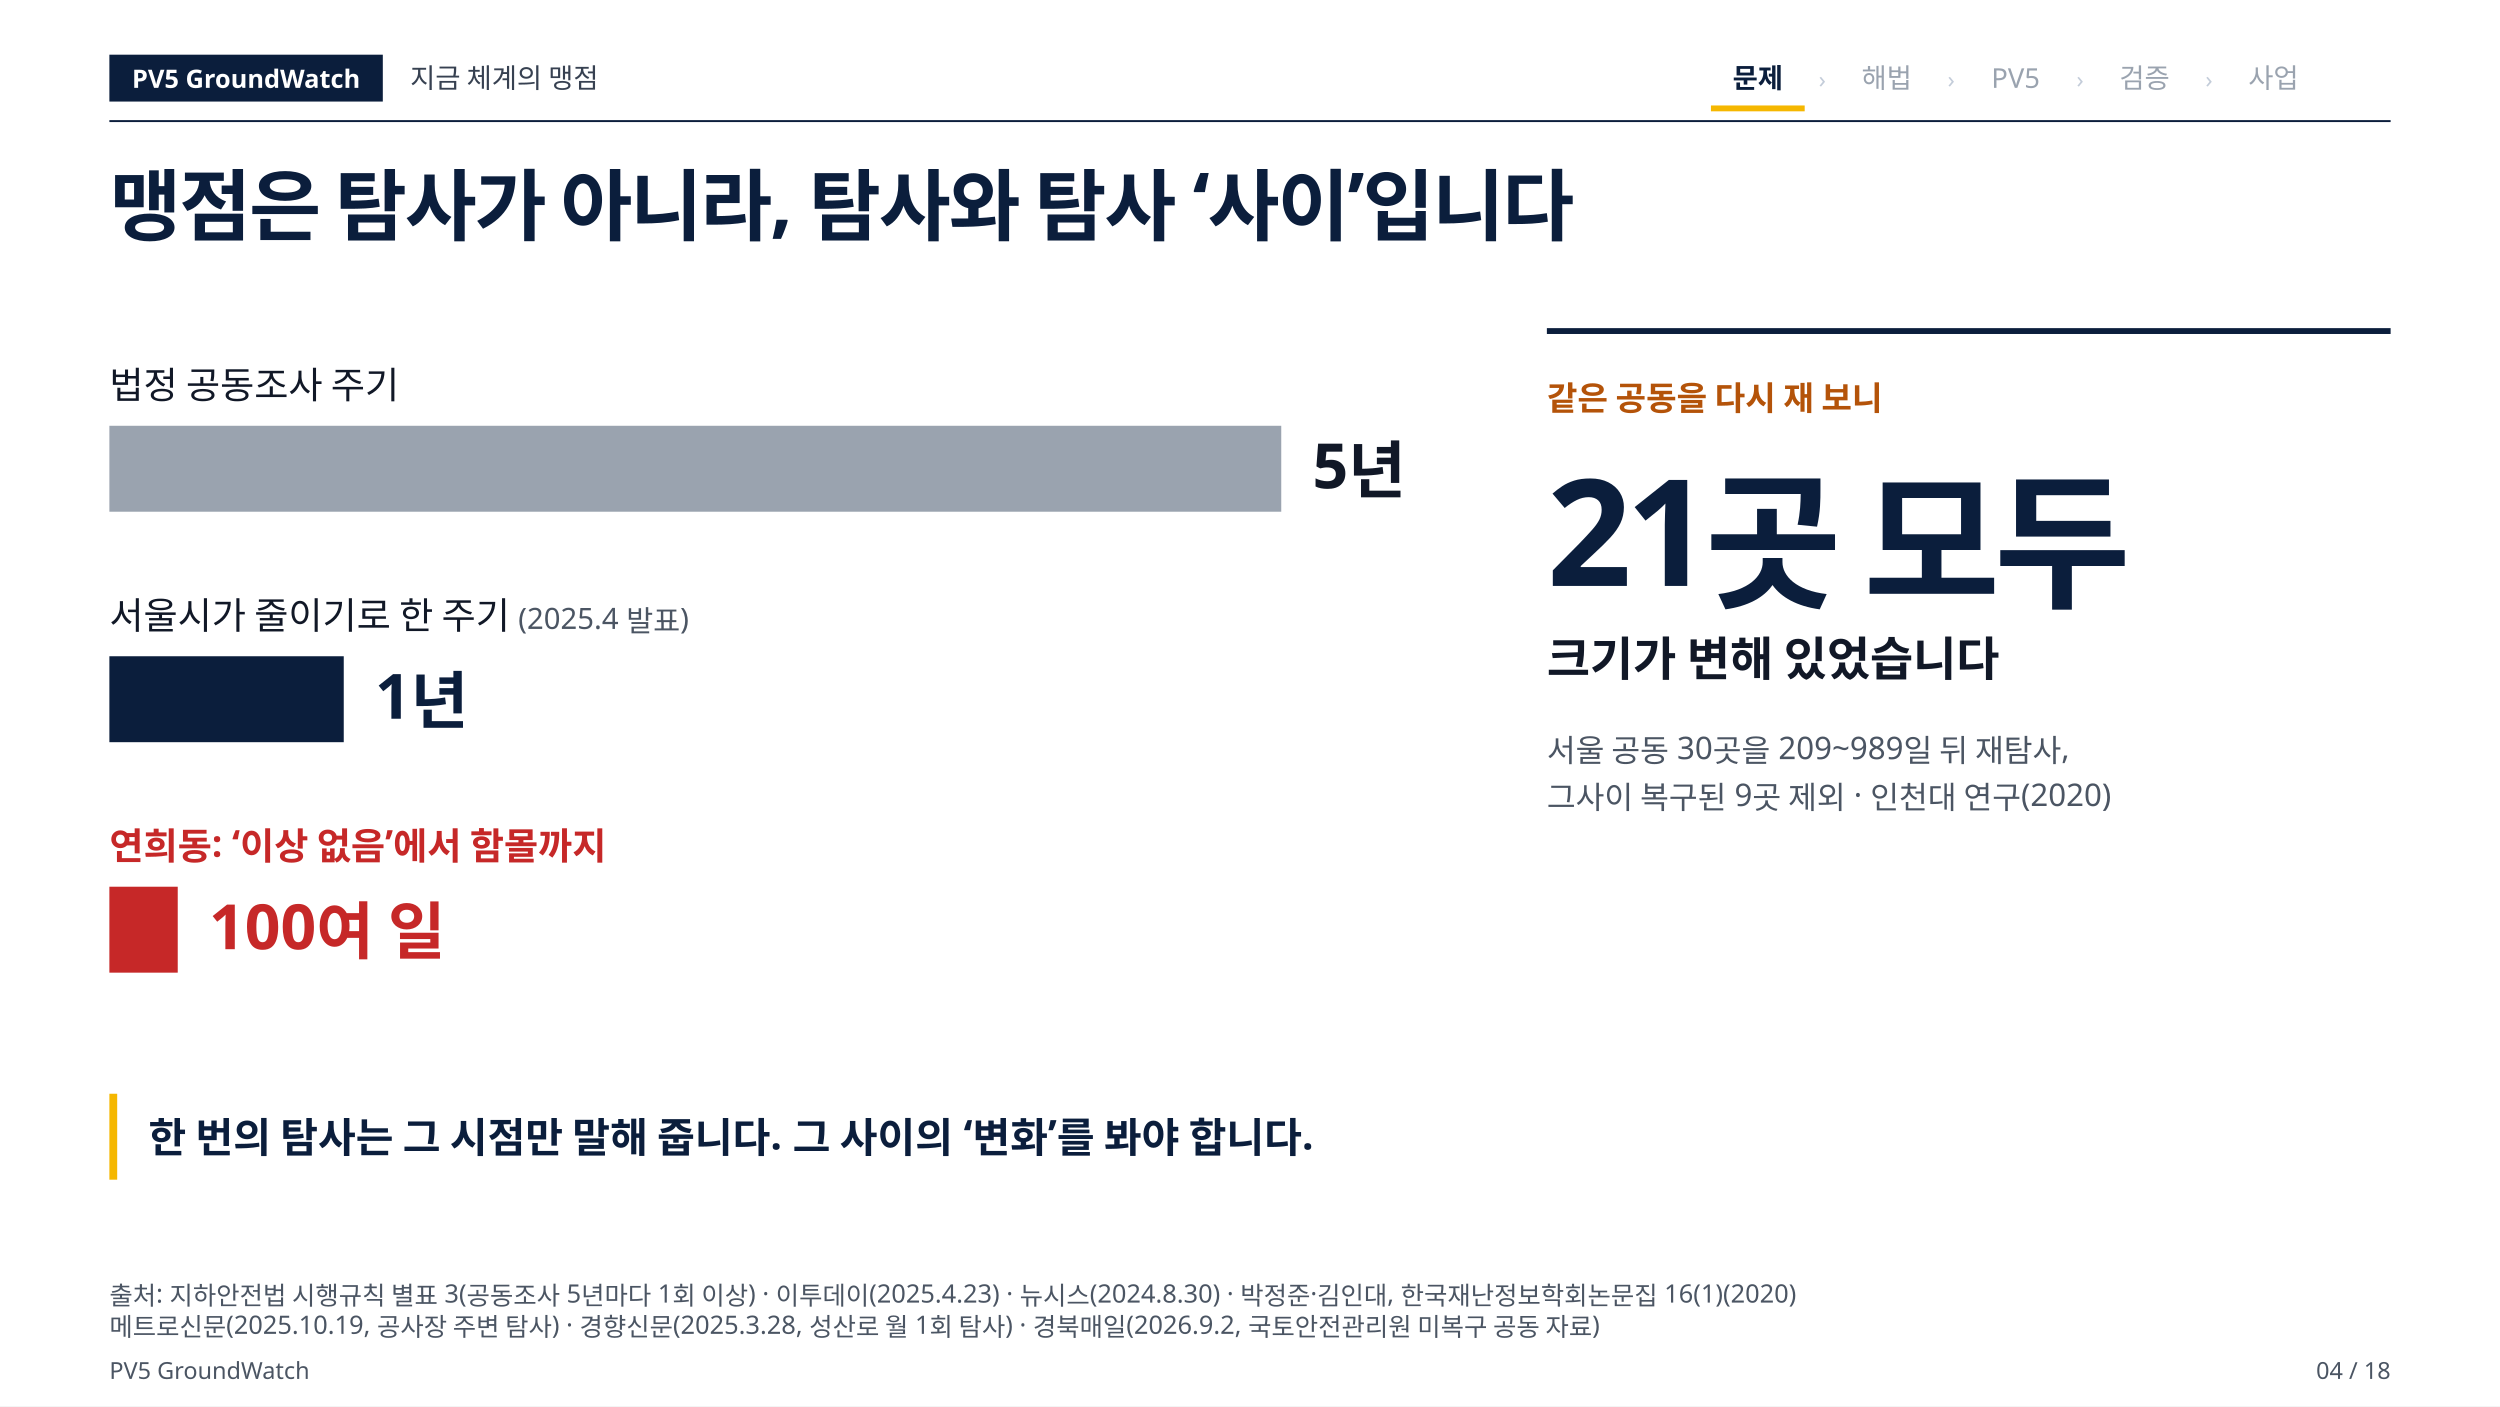
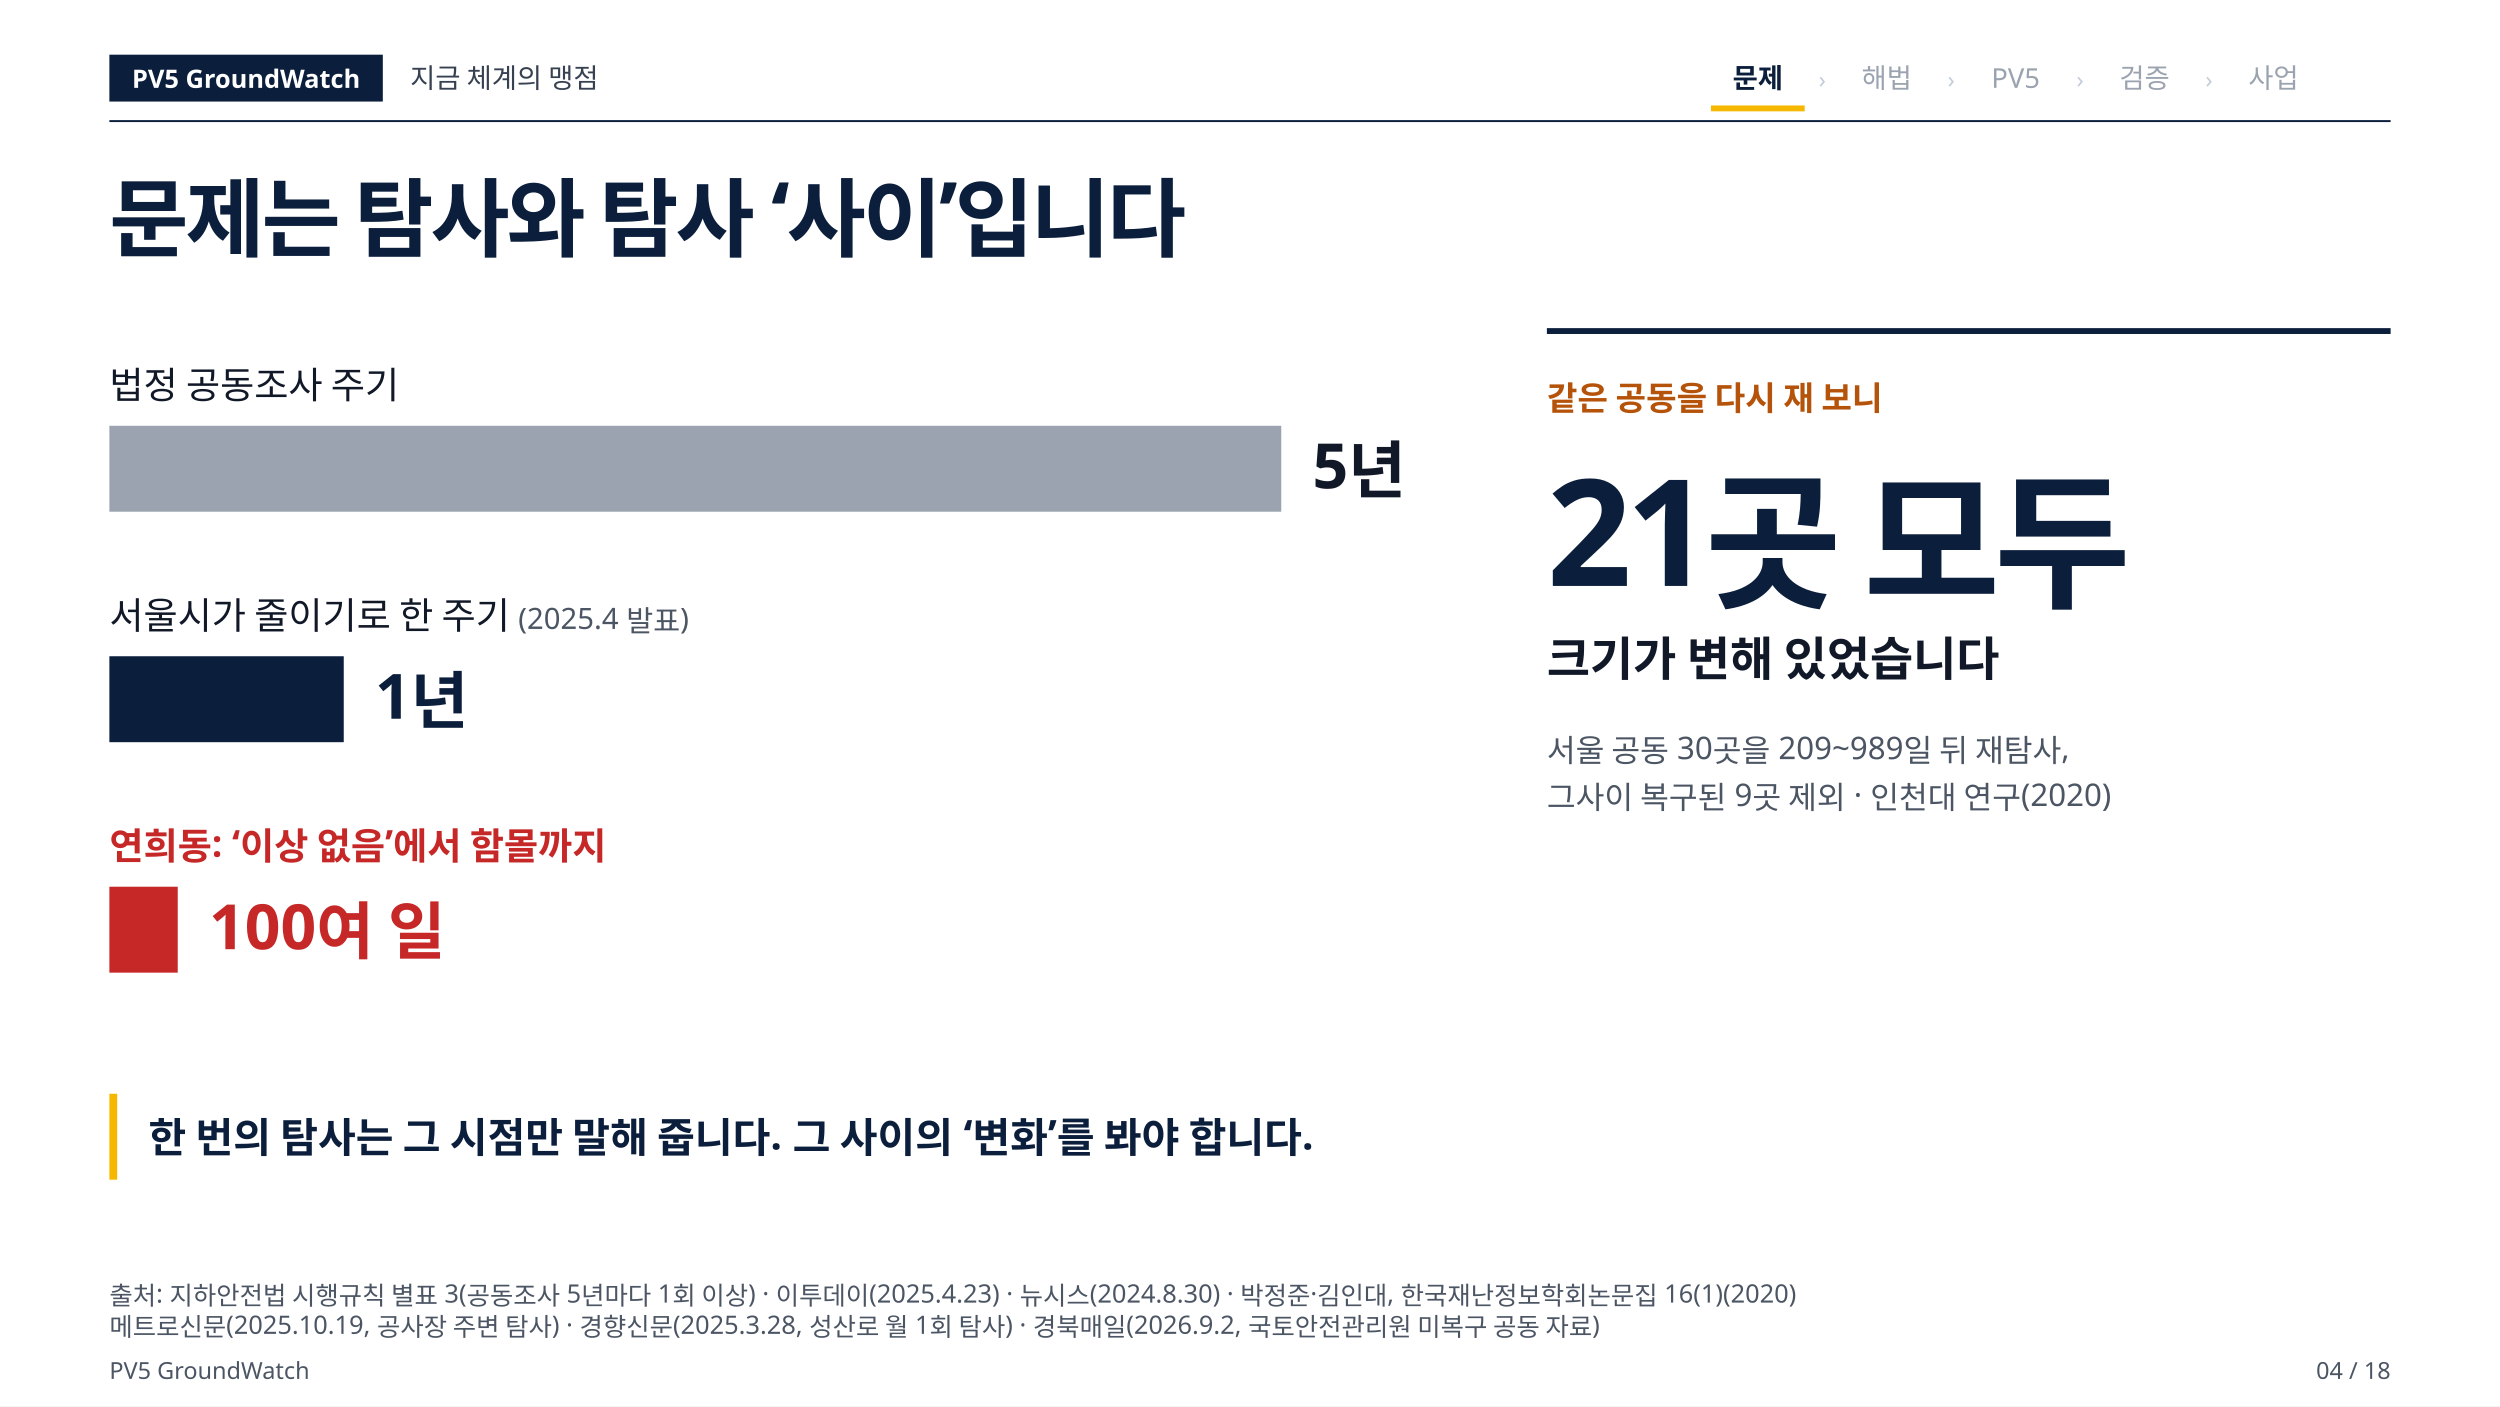
<svg xmlns="http://www.w3.org/2000/svg" viewBox="0 0 1280 720" lang="ko-KR" data-pptx-page-role="content" font-family="Pretendard, 'Malgun Gothic', sans-serif">
  <rect id="bg" x="0" y="0" width="1280" height="720" fill="#FFFFFF" />
  <g id="header" data-pptx-role="header" data-pptx-bounds="56 24 1168 40">
    <rect x="56" y="28" width="140" height="24" fill="#0B1E3C" />
    <text x="126" y="45" font-size="13" font-weight="bold" fill="#FFFFFF" text-anchor="middle">PV5 GroundWatch</text>
    <text x="210" y="45" font-size="14" fill="#374151">지금 체계의 맹점</text>
    <text x="900" y="45" font-size="14" font-weight="bold" fill="#0B1E3C" text-anchor="middle">문제</text>
    <rect x="876" y="54" width="48" height="3" fill="#F5B700" />
    <text x="933" y="45" font-size="12" fill="#C3CCD9" text-anchor="middle">›</text>
    <text x="966" y="45" font-size="14" font-weight="normal" fill="#9AA3AF" text-anchor="middle">해법</text>
    <text x="999" y="45" font-size="12" fill="#C3CCD9" text-anchor="middle">›</text>
    <text x="1032" y="45" font-size="14" font-weight="normal" fill="#9AA3AF" text-anchor="middle">PV5</text>
    <text x="1065" y="45" font-size="12" fill="#C3CCD9" text-anchor="middle">›</text>
    <text x="1098" y="45" font-size="14" font-weight="normal" fill="#9AA3AF" text-anchor="middle">검증</text>
    <text x="1131" y="45" font-size="12" fill="#C3CCD9" text-anchor="middle">›</text>
    <text x="1164" y="45" font-size="14" font-weight="normal" fill="#9AA3AF" text-anchor="middle">사업</text>
    <line x1="56" y1="62" x2="1224" y2="62" stroke="#0B1E3C" stroke-width="1" />
  </g>
-   <g id="title" data-pptx-bounds="56 80 1168 56" letter-spacing="-1">
-     <text x="56" y="120" font-size="40" font-weight="bold" fill="#0B1E3C">맹점은 탐사가 아니라, 탐사와 탐사 ‘사이’입니다</text>
+   <g id="title" data-pptx-bounds="56 78 1168 64" letter-spacing="-1.5">
+     <text x="56" y="128" font-size="44" font-weight="bold" fill="#0B1E3C">문제는 탐사와 탐사 ‘사이’입니다</text>
  </g>
  <g id="gap-chart" data-pptx-bounds="56 168 700 380">
    <text x="56" y="204" font-size="19" fill="#111827">법정 공동조사 주기</text>
    <rect x="56" y="218" width="600" height="44" fill="#9AA3AF" />
    <text x="672" y="250" font-size="32" font-weight="bold" fill="#111827">5년</text>
    <text x="56" y="322" font-size="19" fill="#111827">서울시가 줄이기로 한 주기 <tspan font-size="15" fill="#4B5563">(2025.4 발표)</tspan>
    </text>
    <rect x="56" y="336" width="120" height="44" fill="#0B1E3C" />
    <text x="192" y="368" font-size="32" font-weight="bold" fill="#0B1E3C">1년</text>
    <text x="56" y="440" font-size="19" font-weight="bold" fill="#C62828">연희동: ‘이상 없음’에서 함몰까지</text>
    <rect x="56" y="454" width="35" height="44" fill="#C62828" />
    <text x="107" y="486" font-size="32" font-weight="bold" fill="#C62828">100여 일</text>
  </g>
  <g id="evidence" data-pptx-bounds="792 168 432 380">
    <rect x="792" y="168" width="432" height="3" fill="#0B1E3C" />
    <text x="792" y="210" font-size="17" font-weight="bold" fill="#B45309">같은 공동을 다시 재 보니</text>
    <text x="792" y="300" font-size="76" font-weight="bold" fill="#0B1E3C" letter-spacing="-3">21곳 모두</text>
    <text x="792" y="346" font-size="24" font-weight="bold" fill="#111827">크기가 변해 있었습니다</text>
    <text x="792" y="390" font-size="16" fill="#4B5563">서울 공동 30곳을 209~989일 뒤 재탐사,</text>
    <text x="792" y="414" font-size="16" fill="#4B5563">그사이 복구된 9곳 제외 · 인천대 연구(2020)</text>
  </g>
  <g id="conclusion" data-pptx-bounds="56 560 1168 44">
    <rect x="56" y="560" width="4" height="44" fill="#F5B700" />
    <text x="76" y="590" font-size="21" font-weight="bold" fill="#0B1E3C">한 번의 탐사는 그 시점만 말해 줍니다. 그 사이의 ‘변화’를 봐야 합니다.</text>
  </g>
  <g id="source" data-pptx-bounds="56 656 1168 34">
    <text x="56" y="668" font-size="13" fill="#4B5563">출처: 지하안전법 시행규칙 별표 3(공동조사 5년마다 1회 이상) · 이투데이(2025.4.23) · 뉴시스(2024.8.30) · 박정준·김인대, 한국재난정보학회논문집 16(1)(2020)<tspan x="56" dy="16">메트로신문(2025.10.19, 공사장 주변 탐사) · 경향신문(2025.3.28, 성산로 월 1회 탐사) · 경북매일(2026.9.2, 국토안전관리원 미복구 공동 자료)</tspan>
    </text>
  </g>
  <g id="footer" data-pptx-role="footer" data-pptx-bounds="56 692 1168 22" fill="#4B5563" font-size="12">
    <text x="56" y="706">PV5 GroundWatch</text>
    <text x="1224" y="706" text-anchor="end">04 / 18</text>
  </g>
</svg>
